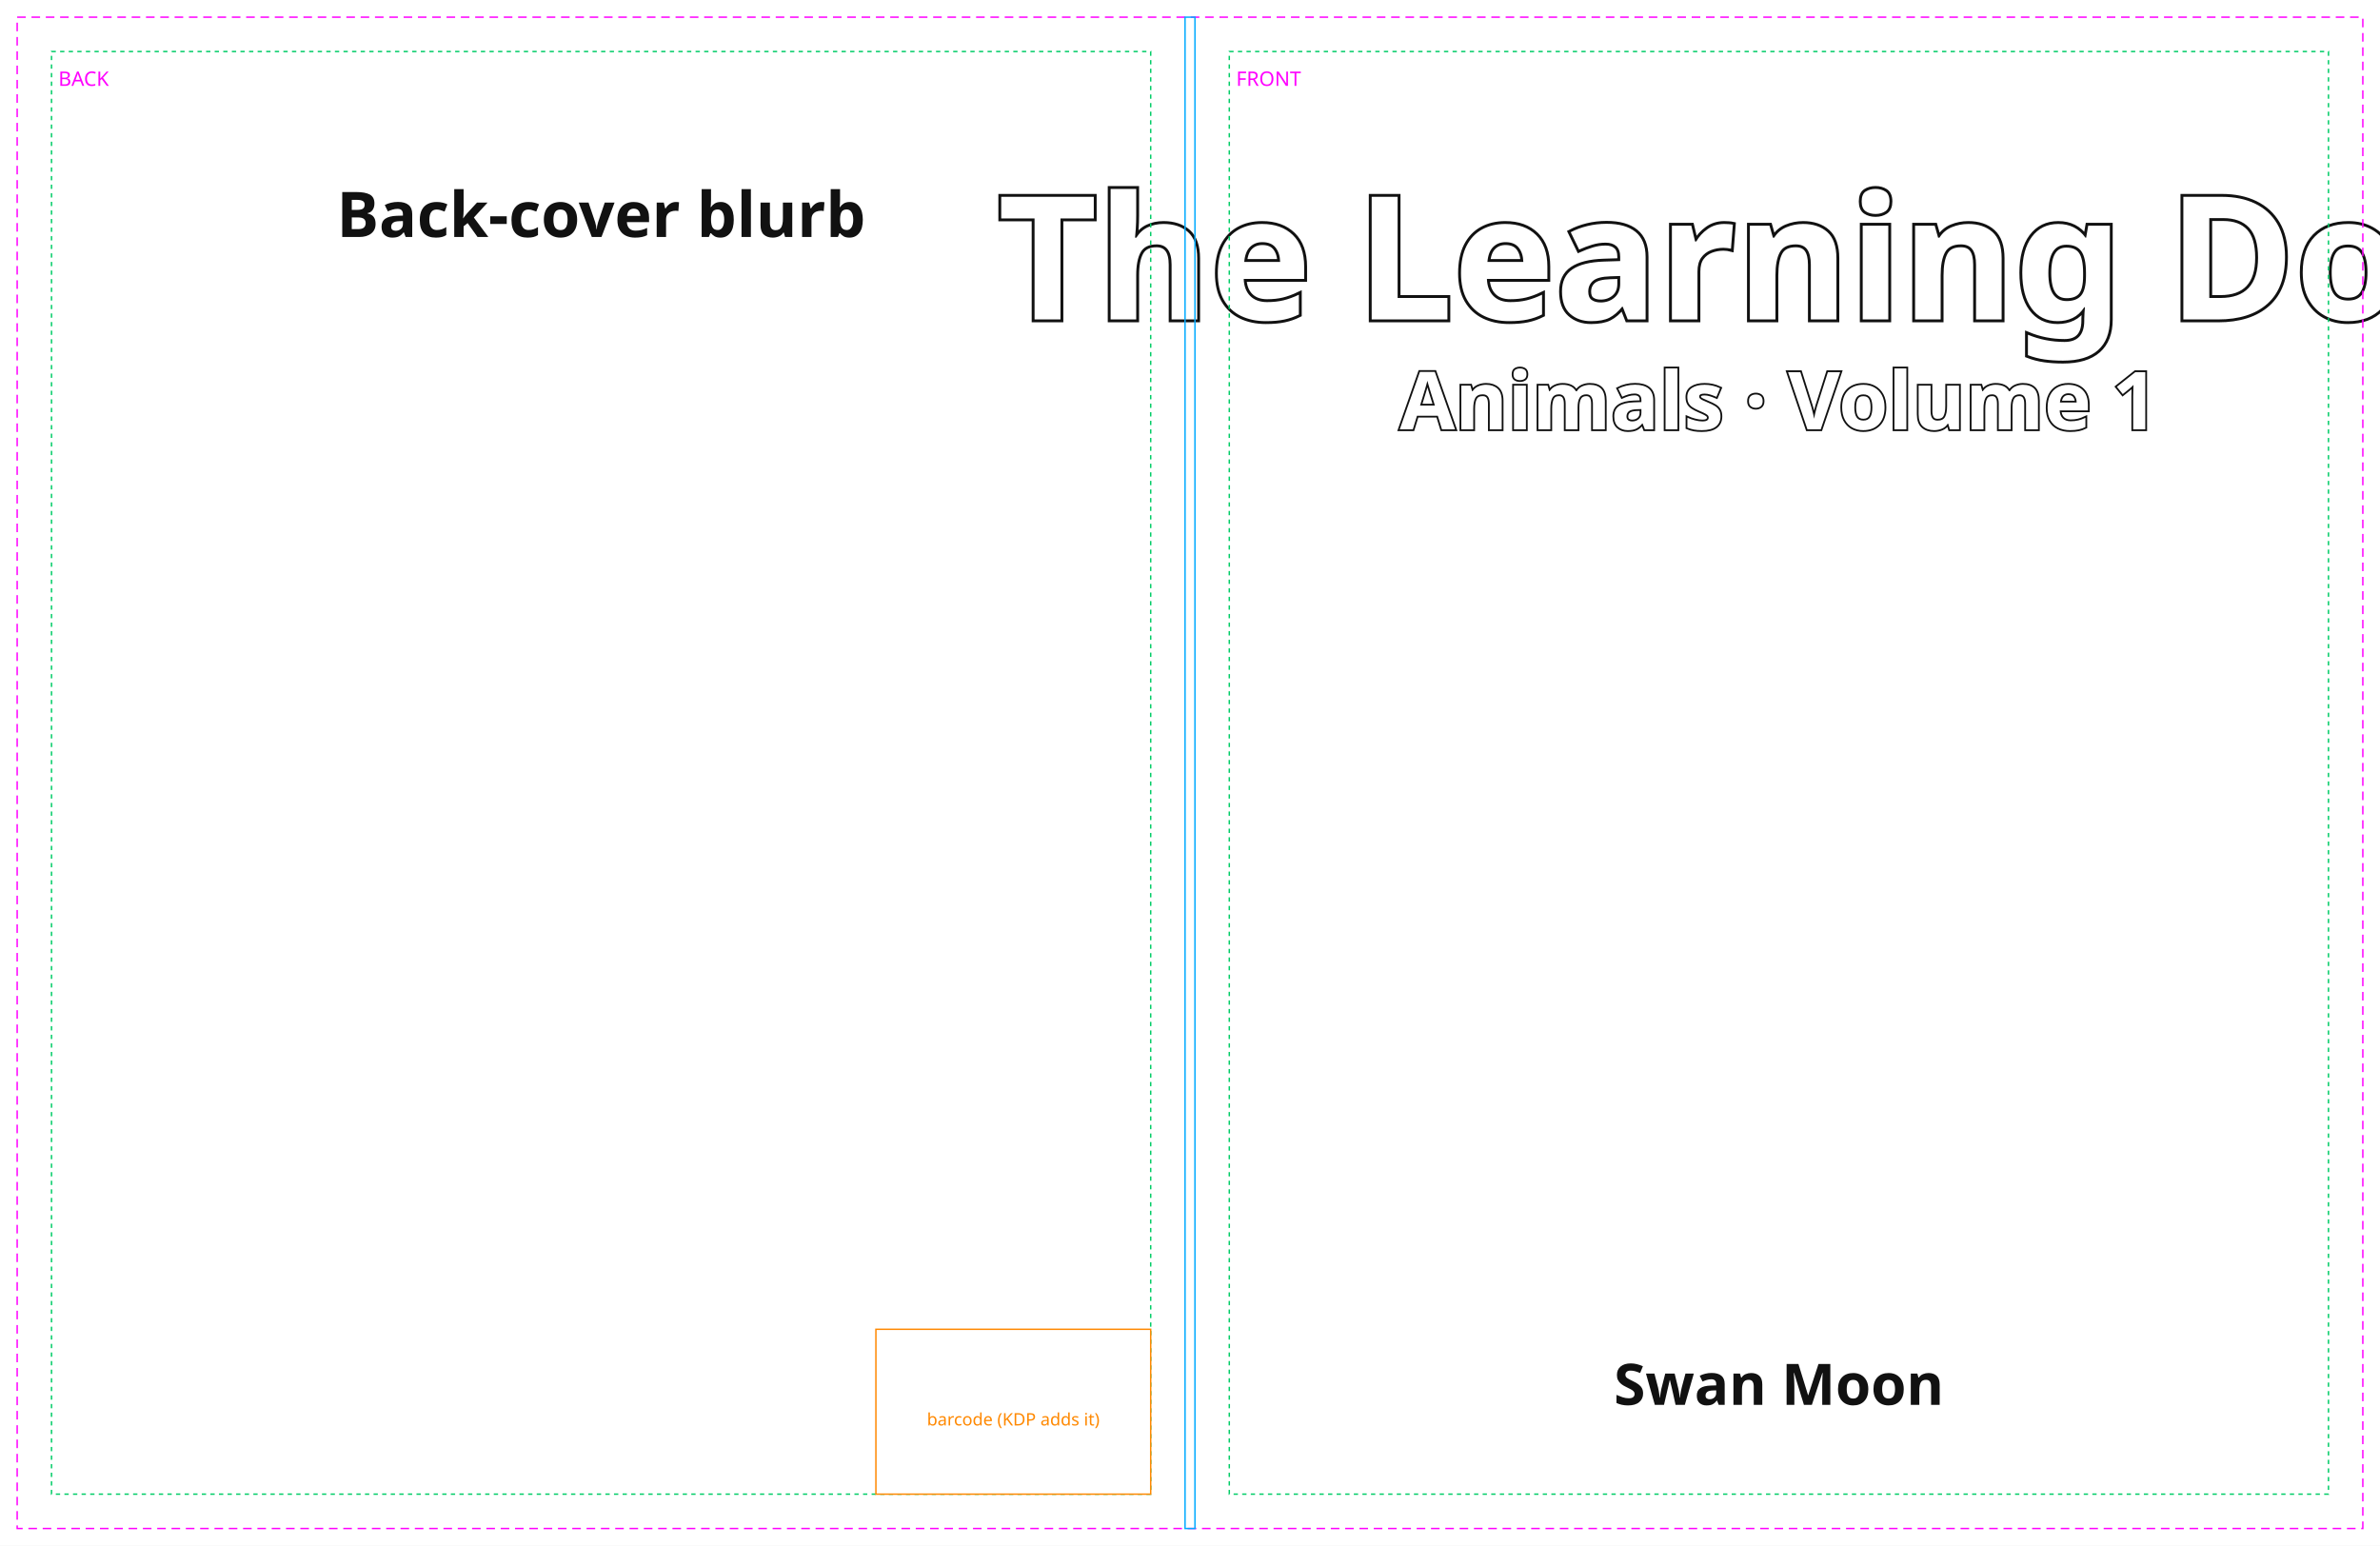
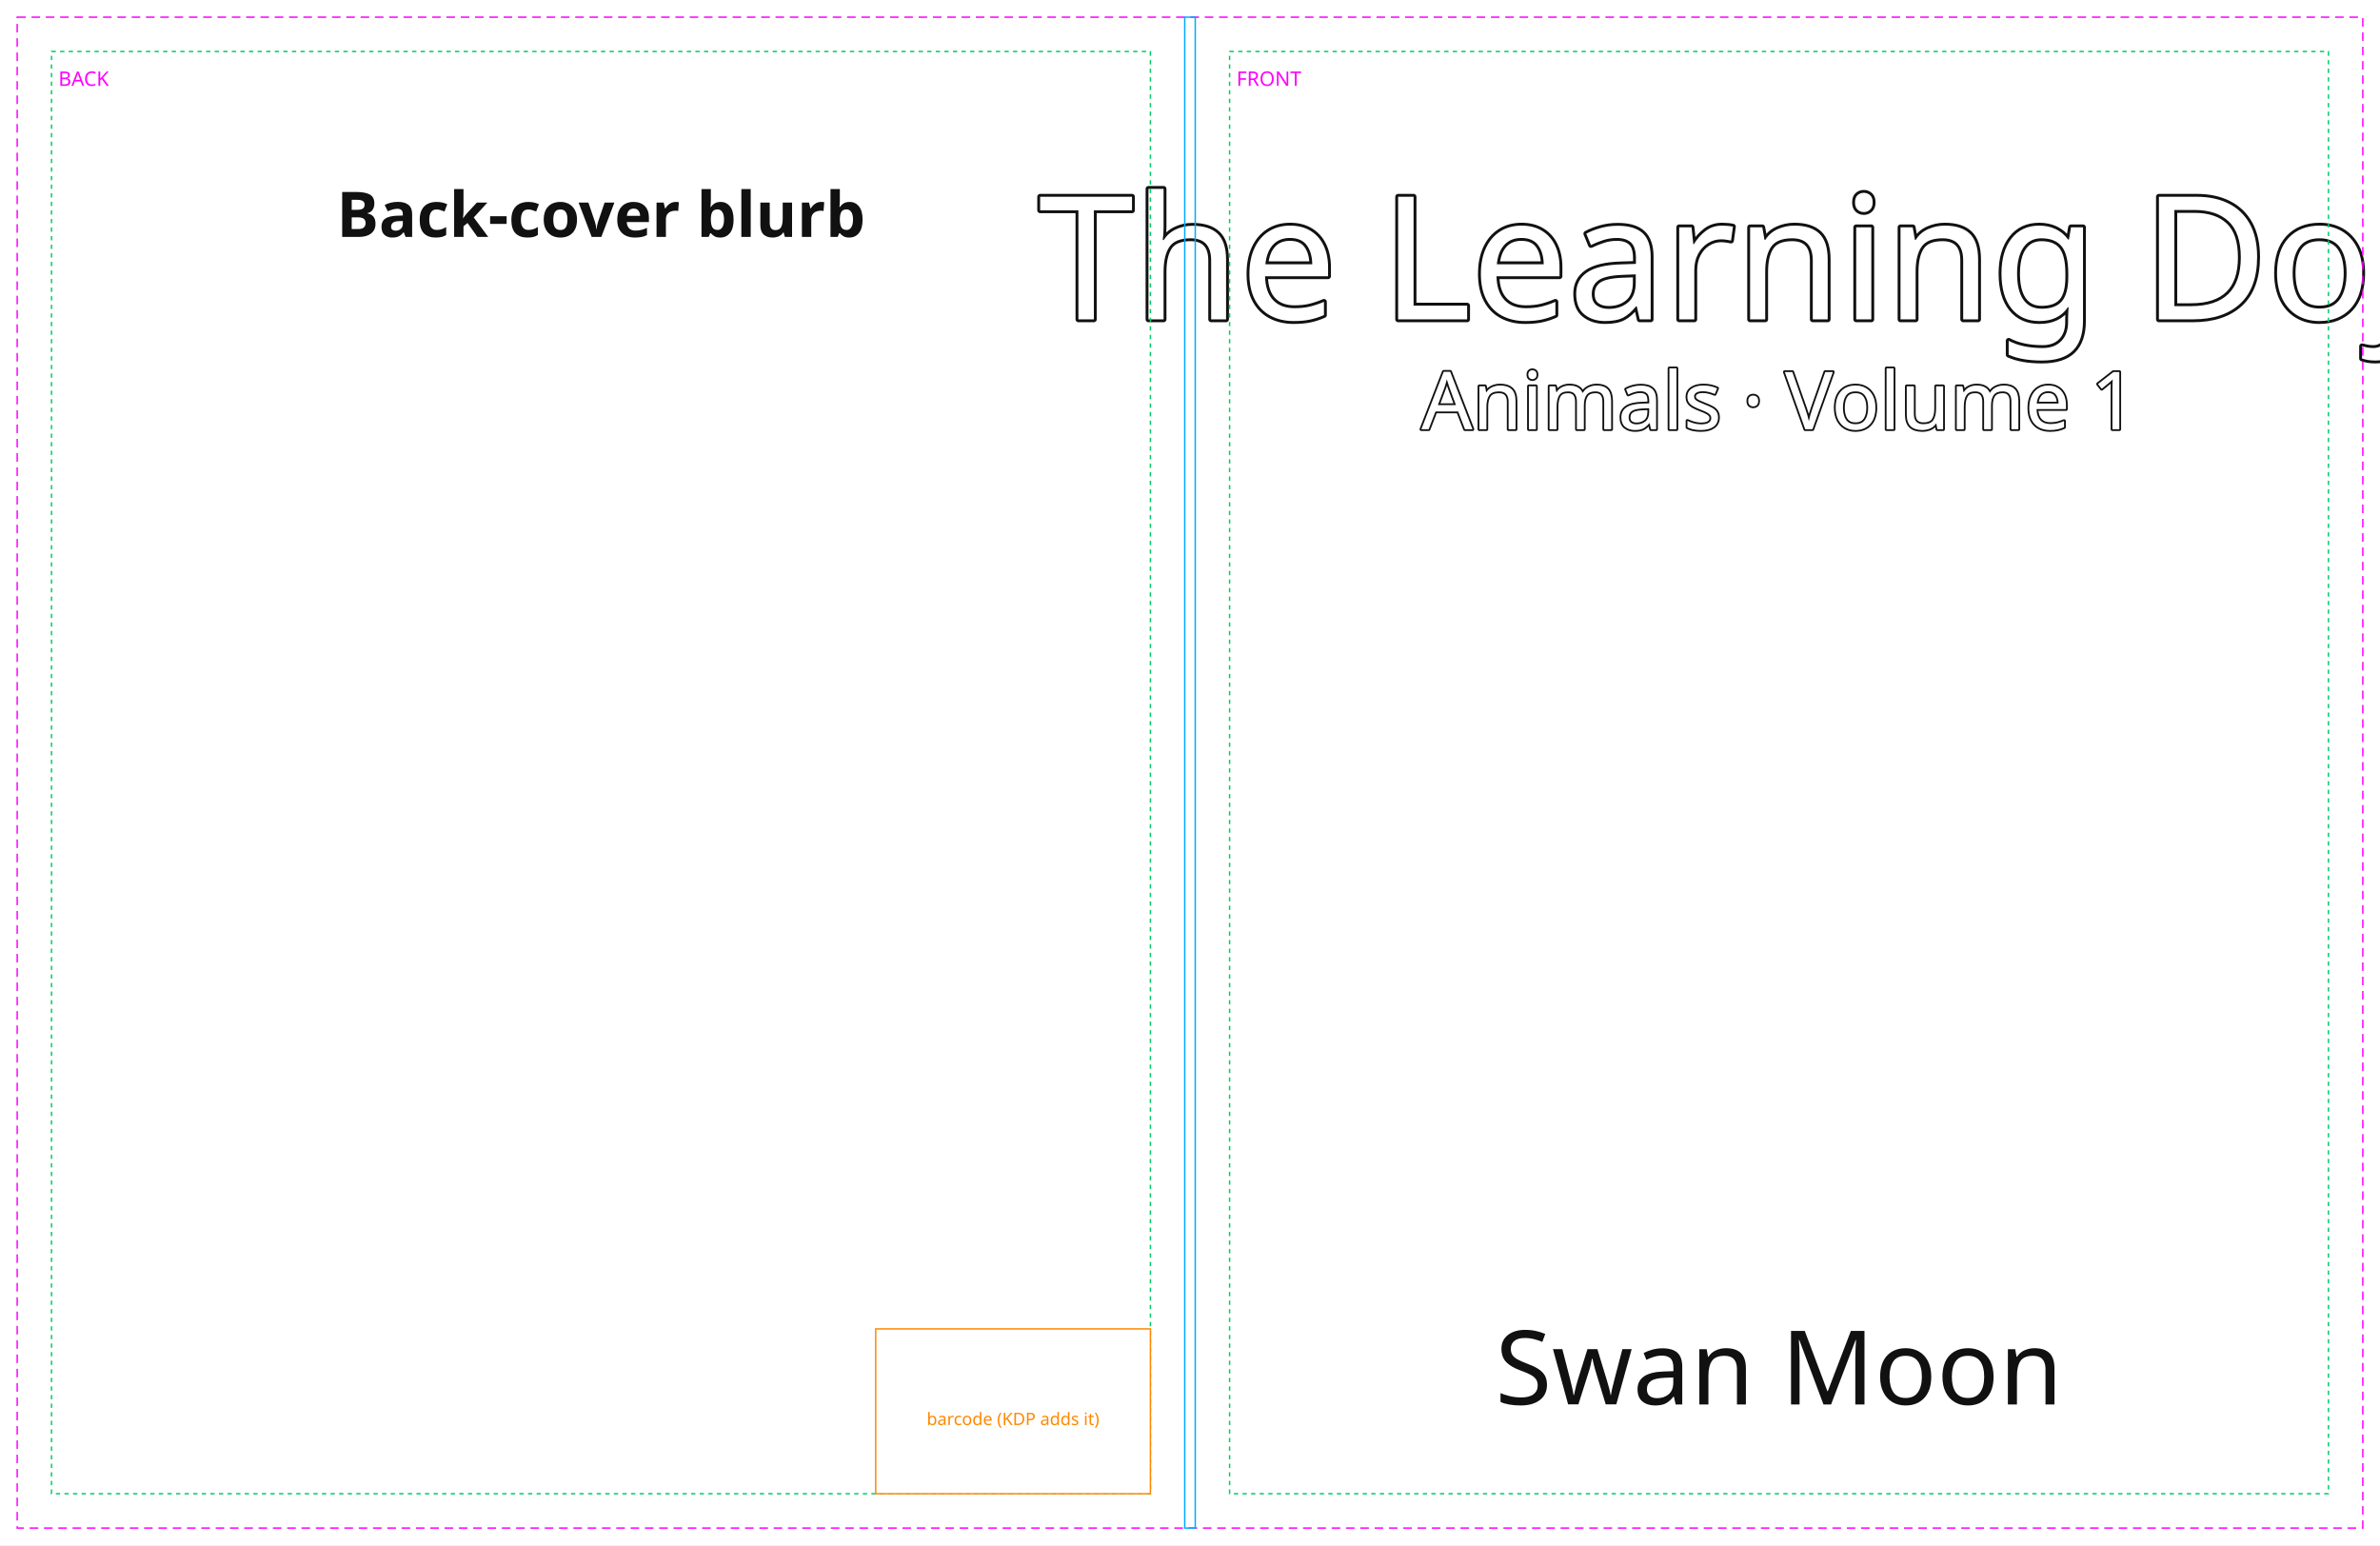
- <svg xmlns="http://www.w3.org/2000/svg" width="17.322in" height="11.25in" viewBox="0 0 1662.92 1080.0">
+ <svg xmlns="http://www.w3.org/2000/svg" width="17.327in" height="11.25in" viewBox="0 0 1663.35 1080.0">
  <g>
-     <rect x="0" y="0" width="1662.92" height="1080.0" fill="#ffffff" />
+     <rect x="0" y="0" width="1663.35" height="1080.0" fill="#ffffff" />
  </g>
  <g>
    
  </g>
  <g>
-     <text x="1242.92" y="223.2" text-anchor="middle" font-family="Fredoka" font-weight="600" font-size="120" fill="#ffffff" stroke="#111111" stroke-width="4" paint-order="stroke fill">The Learning Dojo</text>
-     <text x="1242.92" y="300.0" text-anchor="middle" font-family="Fredoka" font-weight="600" font-size="56" fill="#ffffff" stroke="#111111" stroke-width="2.5" paint-order="stroke fill">Animals · Volume 1</text>
-     <text x="1242.92" y="981.6" text-anchor="middle" font-family="Fredoka" font-weight="600" font-size="40" fill="#111111">Swan Moon</text>
+     <text x="1243.35" y="223.2" text-anchor="middle" font-family="'Lilita One'" font-size="120" fill="#ffffff" stroke="#111111" stroke-width="4" stroke-linejoin="round" paint-order="stroke fill">The Learning Dojo</text>
+     <text x="1243.35" y="300.0" text-anchor="middle" font-family="Chewy" font-size="56" fill="#ffffff" stroke="#111111" stroke-width="2.5" stroke-linejoin="round" paint-order="stroke fill">Animals · Volume 1</text>
+     <text x="1243.35" y="981.6" text-anchor="middle" font-family="Sacramento" font-size="72" fill="#111111">Swan Moon</text>
    <text x="420.0" y="165.6" text-anchor="middle" font-family="Fredoka" font-weight="600" font-size="44" fill="#111111">Back-cover blurb</text>
  </g>
  <g>
-     <rect x="12.0" y="12.0" width="1638.92" height="1056" fill="none" stroke="#ff00ff" stroke-width="1" stroke-dasharray="6 4" />
-     <rect x="828.0" y="12.0" width="6.92" height="1056" fill="none" stroke="#00aaff" stroke-width="1" />
+     <rect x="12.0" y="12.0" width="1639.35" height="1056" fill="none" stroke="#ff00ff" stroke-width="1" stroke-dasharray="6 4" />
+     <rect x="828.0" y="12.0" width="7.35" height="1056" fill="none" stroke="#00aaff" stroke-width="1" />
    <rect x="36.0" y="36.0" width="768.0" height="1008.0" fill="none" stroke="#00cc66" stroke-width="1" stroke-dasharray="3 3" />
-     <rect x="858.92" y="36.0" width="768.0" height="1008.0" fill="none" stroke="#00cc66" stroke-width="1" stroke-dasharray="3 3" />
+     <rect x="859.35" y="36.0" width="768.0" height="1008.0" fill="none" stroke="#00cc66" stroke-width="1" stroke-dasharray="3 3" />
    <rect x="612.0" y="928.8" width="192" height="115.2" fill="#ffffff" stroke="#ff8800" stroke-width="1" />
    <text x="708.0" y="996.0" text-anchor="middle" font-family="sans-serif" font-size="12" fill="#ff8800">barcode (KDP adds it)</text>
    <text x="40.8" y="60.0" font-family="sans-serif" font-size="14" fill="#ff00ff">BACK</text>
-     <text x="863.72" y="60.0" font-family="sans-serif" font-size="14" fill="#ff00ff">FRONT</text>
+     <text x="864.15" y="60.0" font-family="sans-serif" font-size="14" fill="#ff00ff">FRONT</text>
  </g>
</svg>
